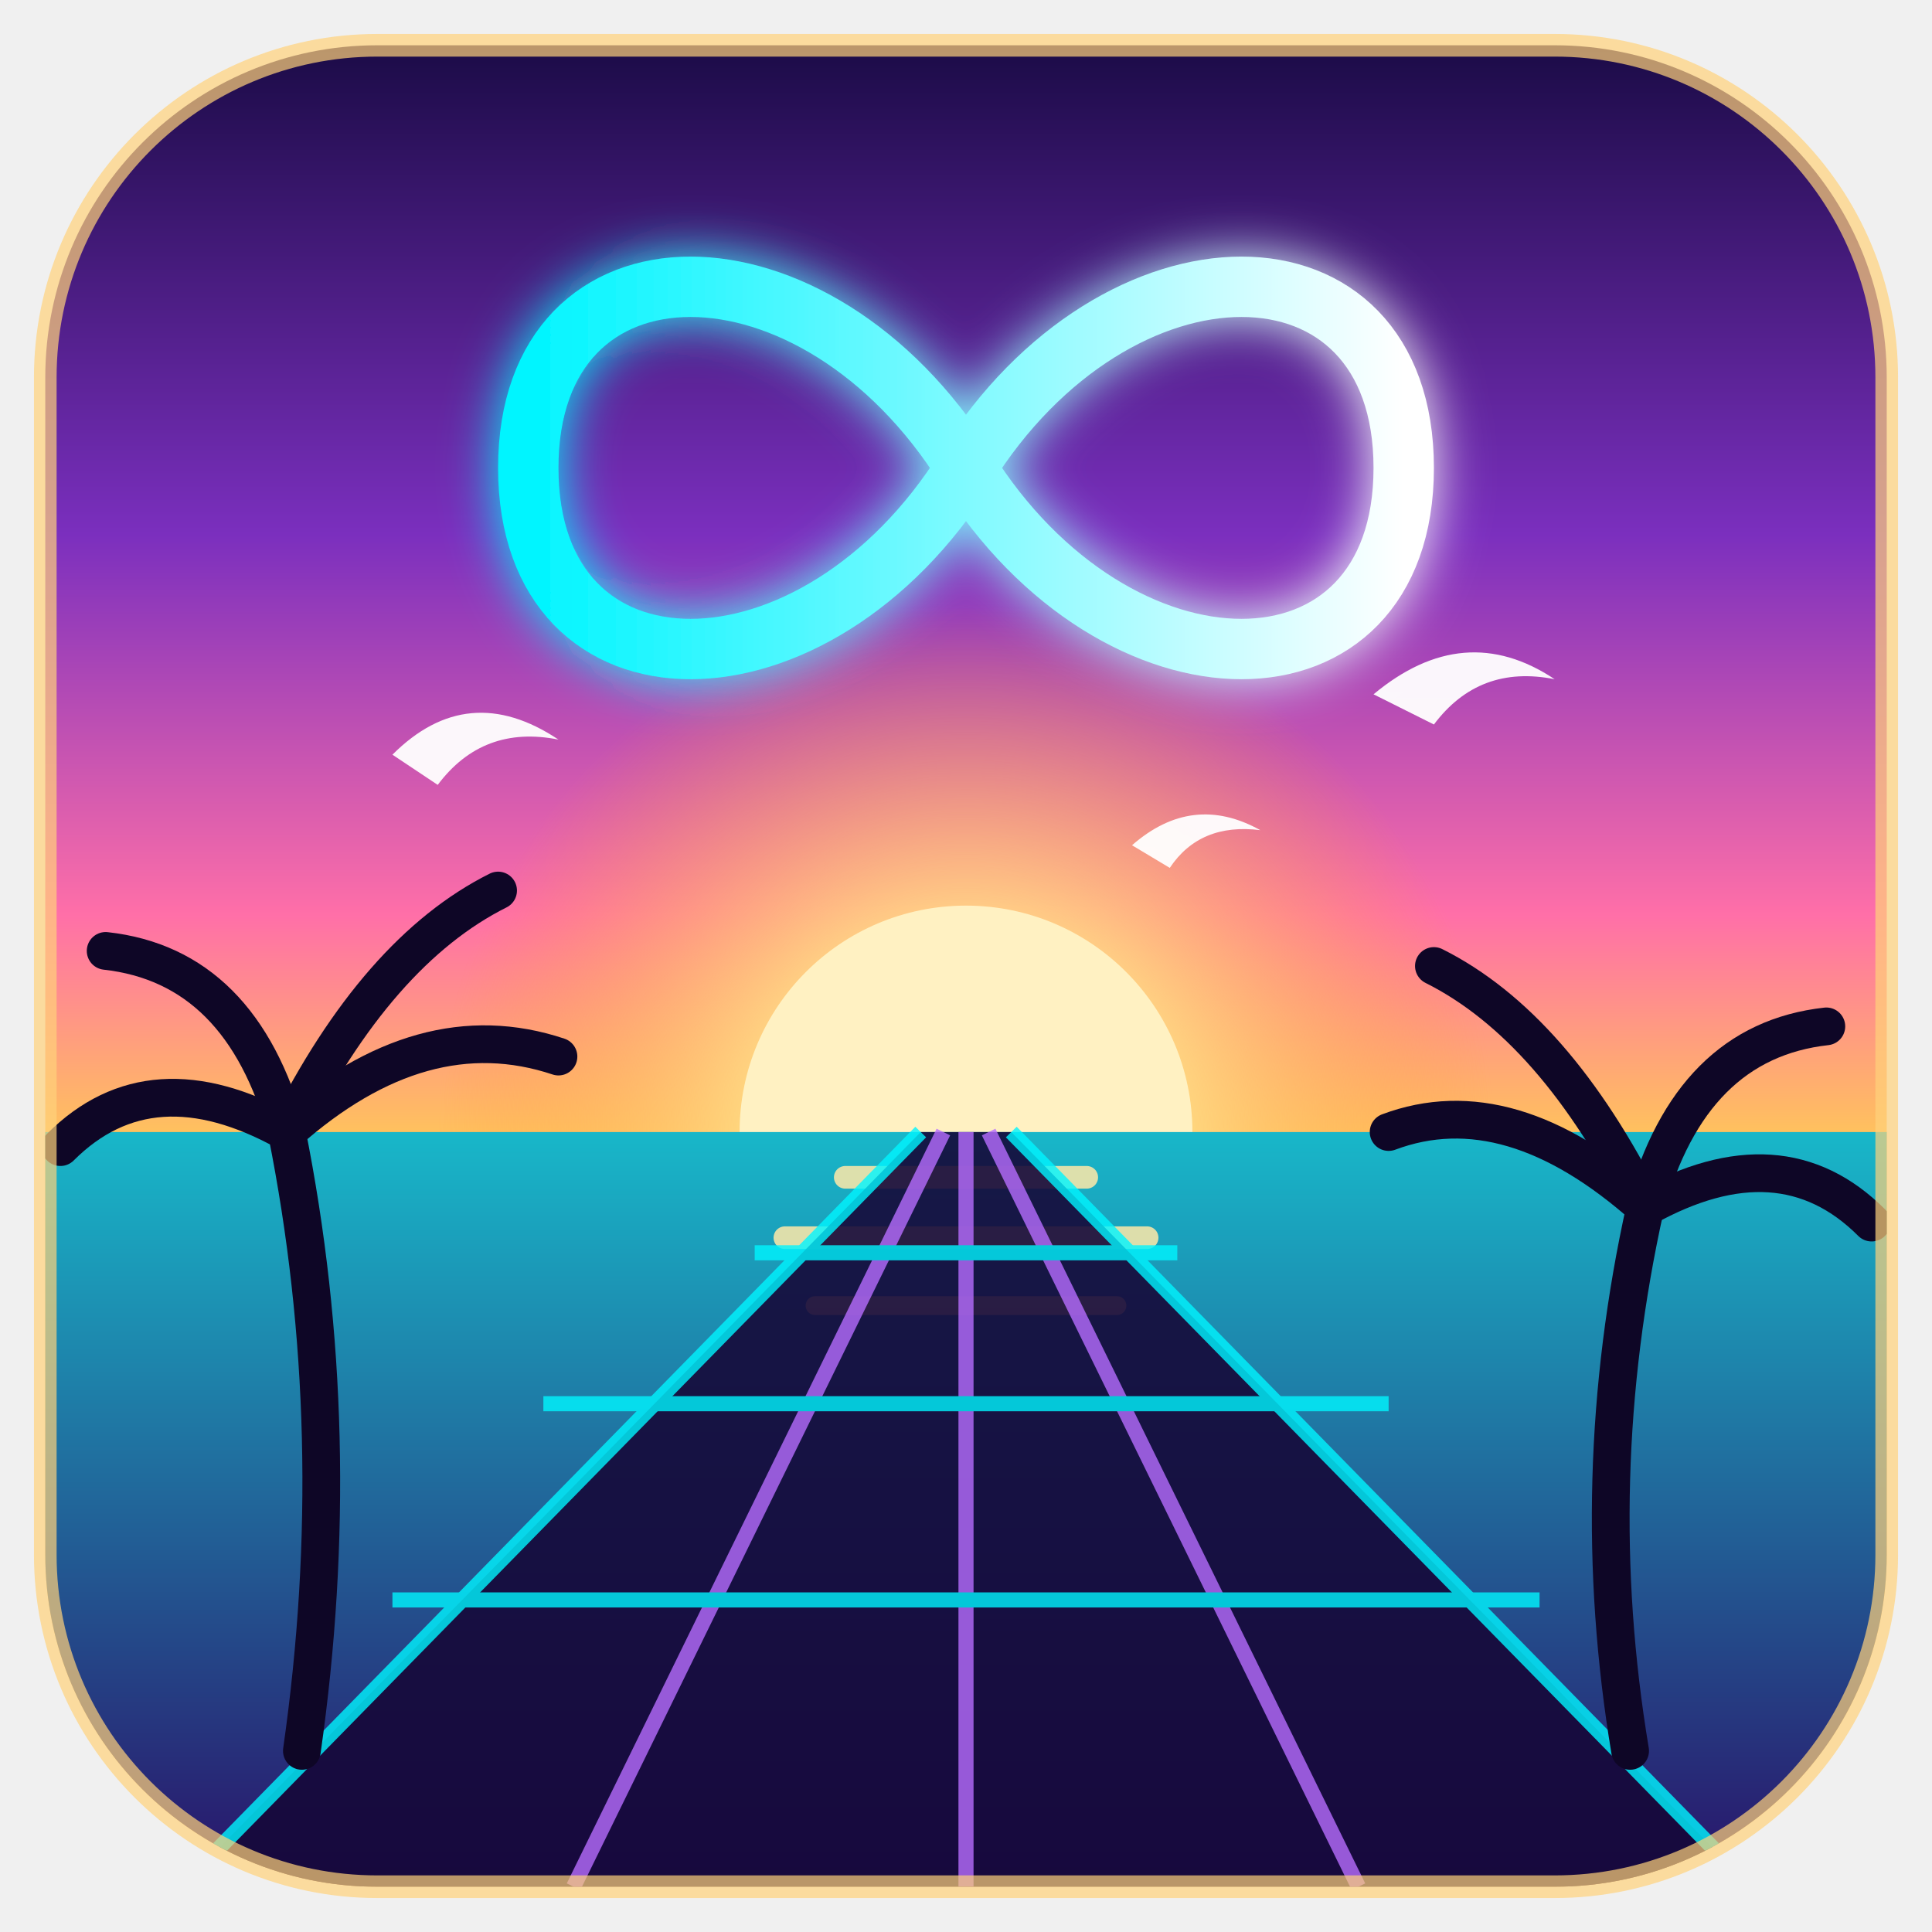
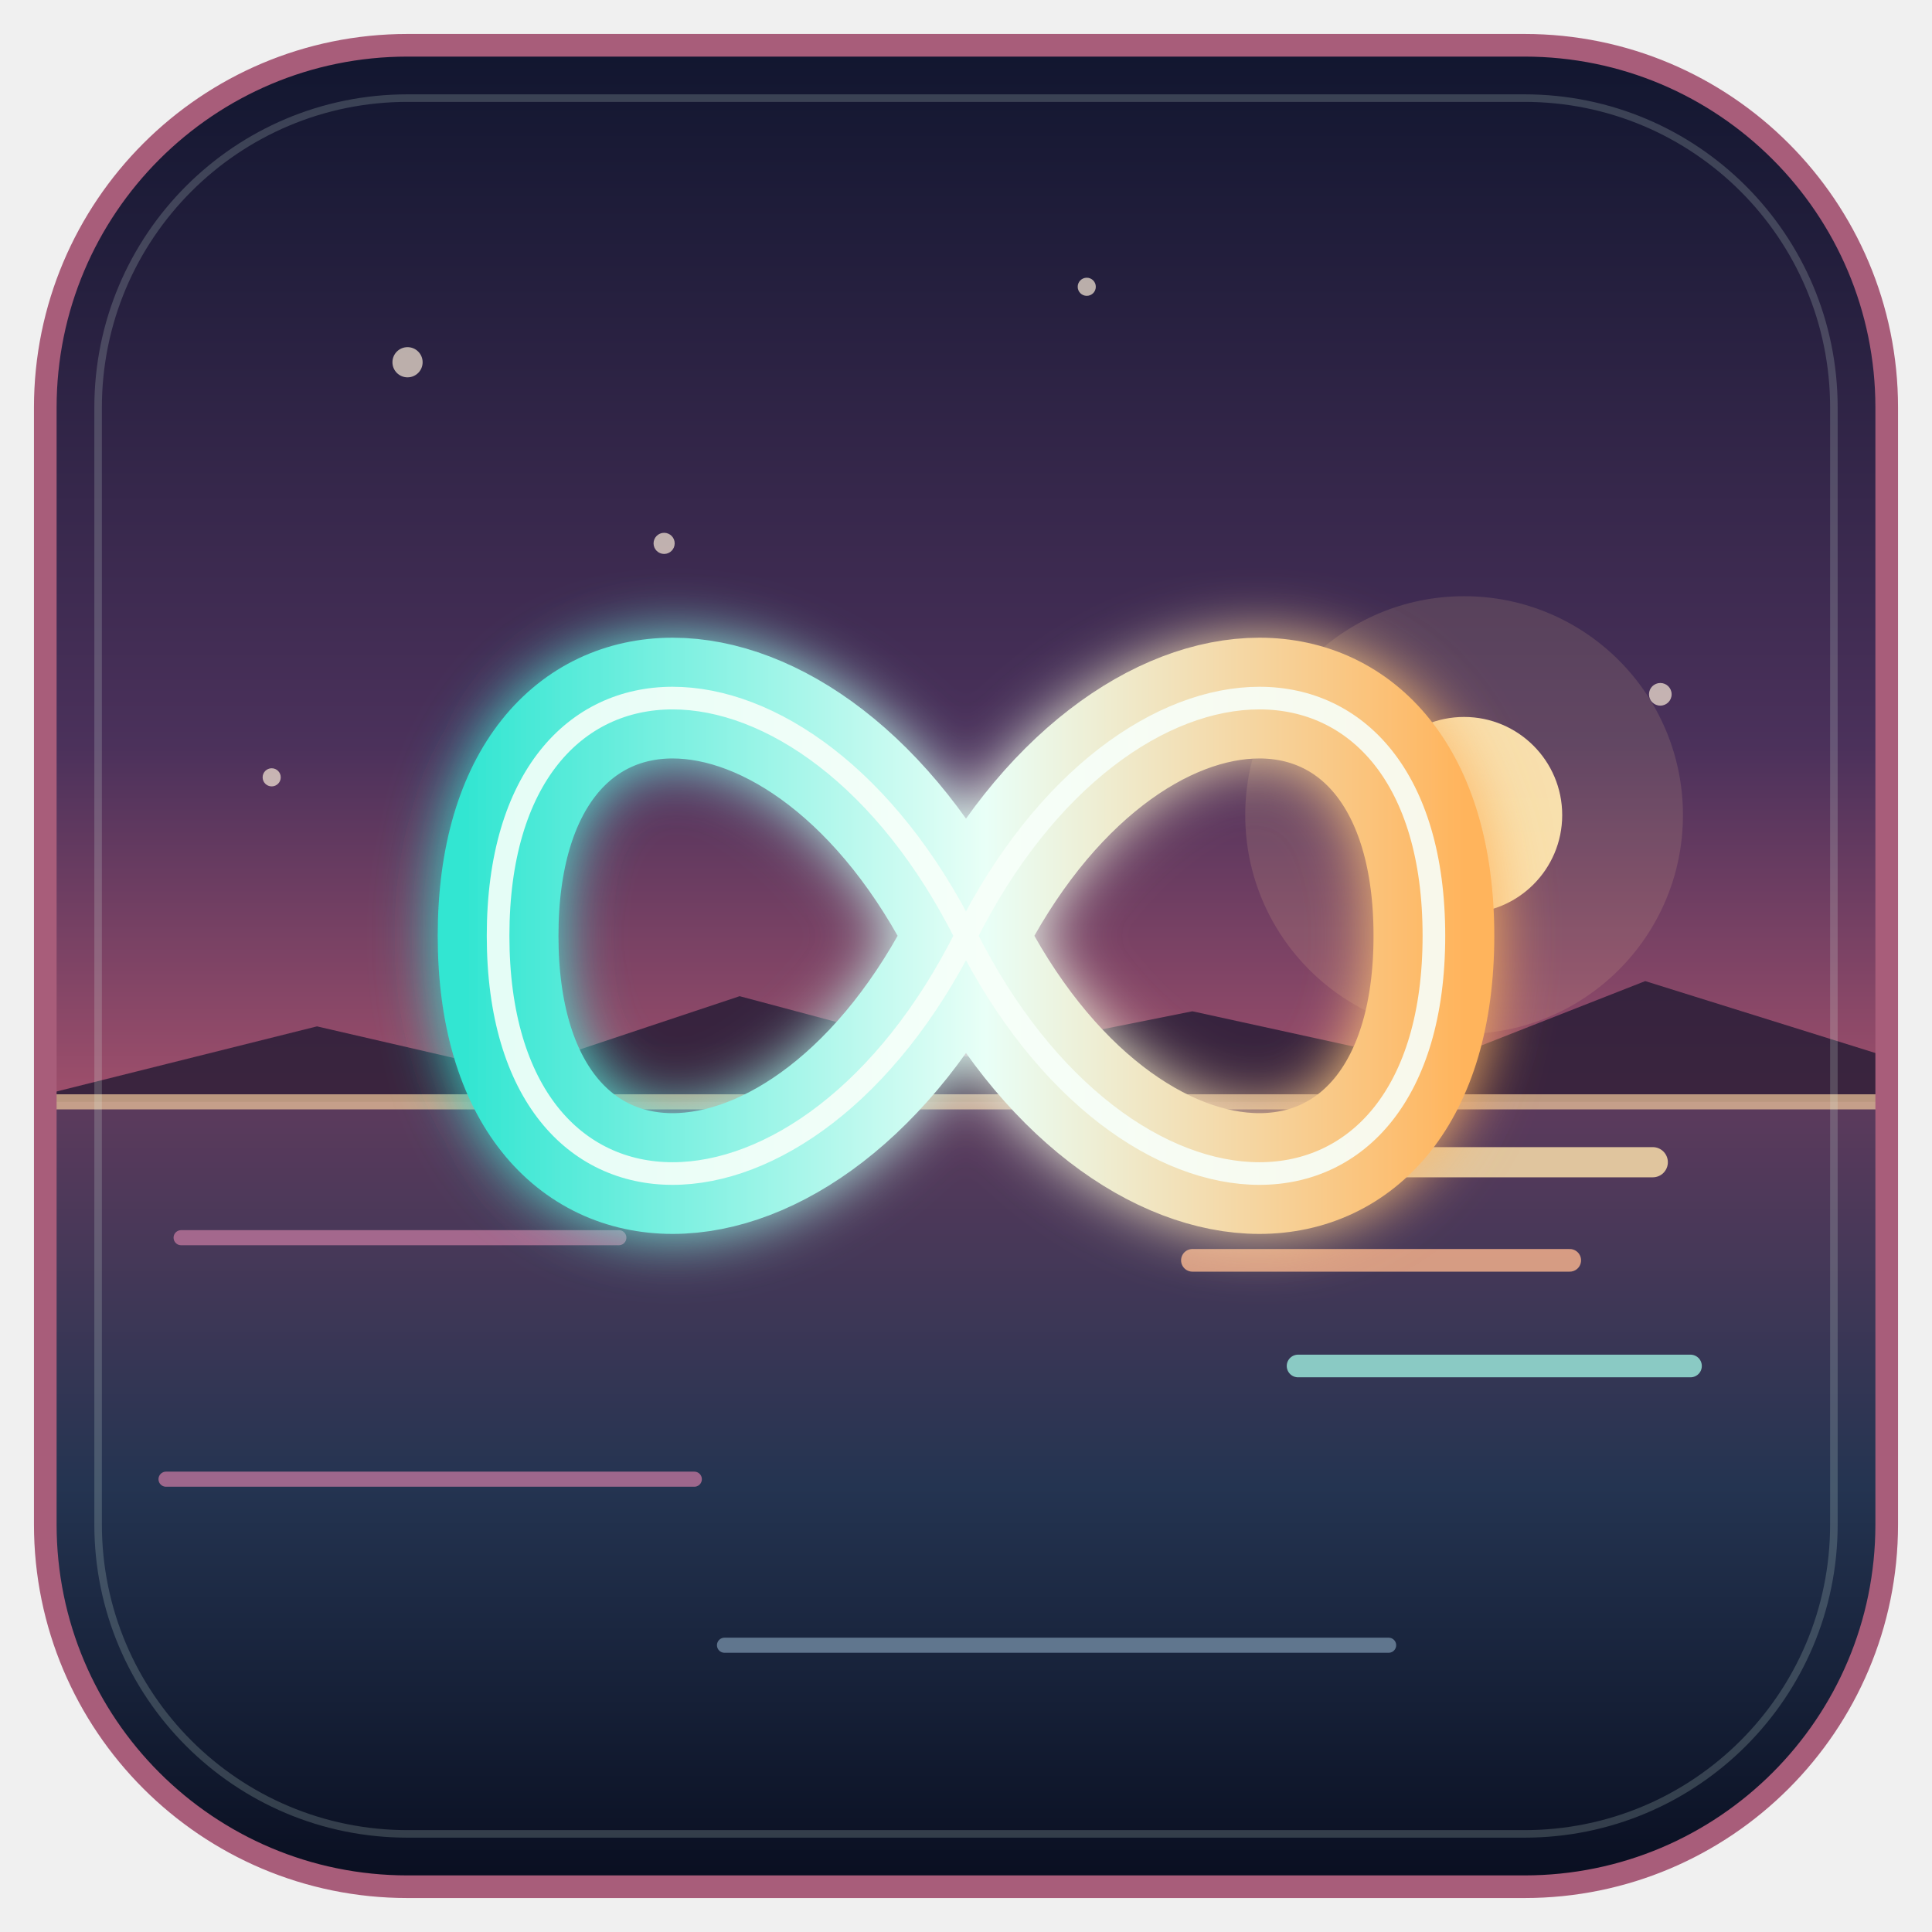
<svg xmlns="http://www.w3.org/2000/svg" width="256" height="256" viewBox="0 0 256 256" fill="none">
  <defs>
    <clipPath id="frame">
-       <rect x="6" y="6" width="244" height="244" rx="44" />
+       <rect x="6" y="6" width="244" height="244" rx="48" />
    </clipPath>
-     <linearGradient id="sky" x1="0" y1="6" x2="0" y2="150" gradientUnits="userSpaceOnUse">
-       <stop offset="0%" stop-color="#1B0B47" />
-       <stop offset="45%" stop-color="#7B2FBE" />
-       <stop offset="80%" stop-color="#FF6FA8" />
-       <stop offset="100%" stop-color="#FFC15E" />
+     <linearGradient id="sky" x1="128" y1="6" x2="128" y2="250" gradientUnits="userSpaceOnUse">
+       <stop stop-color="#11162F" />
+       <stop offset="0.38" stop-color="#4B315B" />
+       <stop offset="0.66" stop-color="#C55D73" />
+       <stop offset="0.84" stop-color="#F2A36D" />
+       <stop offset="1" stop-color="#2B1B39" />
    </linearGradient>
-     <linearGradient id="sea" x1="0" y1="150" x2="0" y2="250" gradientUnits="userSpaceOnUse">
-       <stop offset="0%" stop-color="#18B7C9" />
-       <stop offset="100%" stop-color="#2A1269" />
+     <linearGradient id="sea" x1="128" y1="148" x2="128" y2="250" gradientUnits="userSpaceOnUse">
+       <stop stop-color="#5A3A5C" />
+       <stop offset="0.48" stop-color="#243451" />
+       <stop offset="1" stop-color="#090E20" />
    </linearGradient>
-     <radialGradient id="sun" cx="50%" cy="50%" r="50%">
-       <stop offset="0%" stop-color="#FFFFFF" />
-       <stop offset="35%" stop-color="#FFE08A" />
-       <stop offset="100%" stop-color="#FF9A3C" stop-opacity="0" />
-     </radialGradient>
-     <linearGradient id="inf" x1="70" y1="0" x2="186" y2="0" gradientUnits="userSpaceOnUse">
-       <stop offset="0%" stop-color="#00F5FF" />
-       <stop offset="100%" stop-color="#FFFFFF" />
+     <linearGradient id="symbol" x1="62" y1="120" x2="194" y2="120" gradientUnits="userSpaceOnUse">
+       <stop stop-color="#33E6D2" />
+       <stop offset="0.52" stop-color="#E9FFF7" />
+       <stop offset="1" stop-color="#FFB45C" />
    </linearGradient>
-     <filter id="glow" x="-30%" y="-30%" width="160%" height="160%">
-       <feGaussianBlur stdDeviation="3.5" result="b" />
+     <filter id="glow" x="-35%" y="-35%" width="170%" height="170%">
+       <feGaussianBlur stdDeviation="4" result="blur" />
      <feMerge>
-         <feMergeNode in="b" />
+         <feMergeNode in="blur" />
        <feMergeNode in="SourceGraphic" />
      </feMerge>
    </filter>
  </defs>
  <g clip-path="url(#frame)">
    <rect x="6" y="6" width="244" height="244" fill="url(#sky)" />
-     <circle cx="128" cy="150" r="70" fill="url(#sun)" />
-     <circle cx="128" cy="150" r="30" fill="#FFF1C2" />
-     <rect x="6" y="150" width="244" height="100" fill="url(#sea)" />
-     <g stroke="#FFE9A8" stroke-linecap="round" opacity="0.85">
-       <line x1="112" y1="156" x2="144" y2="156" stroke-width="3" />
-       <line x1="104" y1="164" x2="152" y2="164" stroke-width="3" />
-       <line x1="108" y1="173" x2="148" y2="173" stroke-width="2.5" />
+     <circle cx="194" cy="108" r="29" fill="#FFD69A" opacity="0.13" />
+     <circle cx="194" cy="108" r="13" fill="#FFE7B0" opacity="0.95" />
+     <g fill="#FFF1DC" opacity="0.68">
+       <circle cx="54" cy="48" r="2" />
+       <circle cx="88" cy="72" r="1.4" />
+       <circle cx="144" cy="38" r="1.2" />
+       <circle cx="220" cy="92" r="1.5" />
+       <circle cx="36" cy="103" r="1.2" />
    </g>
-     <polygon points="122,150 134,150 232,250 24,250" fill="#150838" opacity="0.9" />
-     <g stroke="#00F5FF" stroke-width="2" opacity="0.8">
-       <line x1="122" y1="150" x2="24" y2="250" />
-       <line x1="134" y1="150" x2="232" y2="250" />
-       <line x1="128" y1="150" x2="128" y2="250" stroke="#B66DFF" />
-       <line x1="125" y1="150" x2="76" y2="250" stroke="#B66DFF" />
-       <line x1="131" y1="150" x2="180" y2="250" stroke="#B66DFF" />
-       <line x1="72" y1="186" x2="184" y2="186" />
-       <line x1="52" y1="212" x2="204" y2="212" />
-       <line x1="100" y1="166" x2="156" y2="166" />
-     </g>
-     <g stroke="#0E0626" stroke-width="5" stroke-linecap="round" fill="none">
-       <path d="M40 232 Q46 190 38 150" />
-       <path d="M38 150 Q20 140 8 152" />
-       <path d="M38 150 Q32 128 14 126" />
-       <path d="M38 150 Q56 134 74 140" />
-       <path d="M38 150 Q50 126 66 118" />
-       <path d="M216 232 Q210 196 218 160" />
-       <path d="M218 160 Q236 150 248 162" />
-       <path d="M218 160 Q224 138 242 136" />
-       <path d="M218 160 Q200 144 184 150" />
-       <path d="M218 160 Q206 136 190 128" />
+     <path d="M6 145 L42 136 L68 142 L98 132 L128 140 L158 134 L190 141 L218 130 L250 140 L250 164 L6 164 Z" fill="#251B35" opacity="0.82" />
+     <rect x="6" y="146" width="244" height="104" fill="url(#sea)" />
+     <path d="M6 146 H250" stroke="#FFD5A3" stroke-width="2" opacity="0.65" />
+     <g stroke-linecap="round" opacity="0.82">
+       <path d="M169 154 H219" stroke="#FFE4AD" stroke-width="4" />
+       <path d="M158 167 H208" stroke="#F6B28C" stroke-width="3" />
+       <path d="M172 181 H224" stroke="#9CEADD" stroke-width="3" />
+       <path d="M22 196 H92" stroke="#B87398" stroke-width="2" />
+       <path d="M96 218 H184" stroke="#6F87A0" stroke-width="2" />
+       <path d="M24 164 H82" stroke="#B87398" stroke-width="2" />
    </g>
    <g filter="url(#glow)">
-       <path d="M128 62 C108 30 70 30 70 62 C70 94 108 94 128 62 C148 30 186 30 186 62 C186 94 148 94 128 62 Z" stroke="url(#inf)" stroke-width="8" stroke-linejoin="round" />
+       <path d="M128 124 C107 82 66 82 66 124 C66 166 107 166 128 124 C149 82 190 82 190 124 C190 166 149 166 128 124 Z" stroke="url(#symbol)" stroke-width="16" stroke-linecap="round" stroke-linejoin="round" />
    </g>
-     <g fill="#FFFFFF" opacity="0.95">
-       <path d="M52 100 Q62 90 74 98 Q64 96 58 104 Z" />
-       <path d="M182 92 Q194 82 206 90 Q196 88 190 96 Z" />
-       <path d="M150 112 Q158 105 167 110 Q159 109 155 115 Z" />
-     </g>
+     <path d="M128 124 C107 82 66 82 66 124 C66 166 107 166 128 124 C149 82 190 82 190 124 C190 166 149 166 128 124 Z" stroke="#F7FFF9" stroke-width="3" stroke-linecap="round" stroke-linejoin="round" opacity="0.9" />
  </g>
-   <rect x="6" y="6" width="244" height="244" rx="44" stroke="#FFD27A" stroke-width="3" opacity="0.7" />
+   <rect x="6" y="6" width="244" height="244" rx="48" stroke="#A85D7A" stroke-width="3" />
+   <rect x="13" y="13" width="230" height="230" rx="41" stroke="#E4FFF2" stroke-opacity="0.18" />
</svg>
